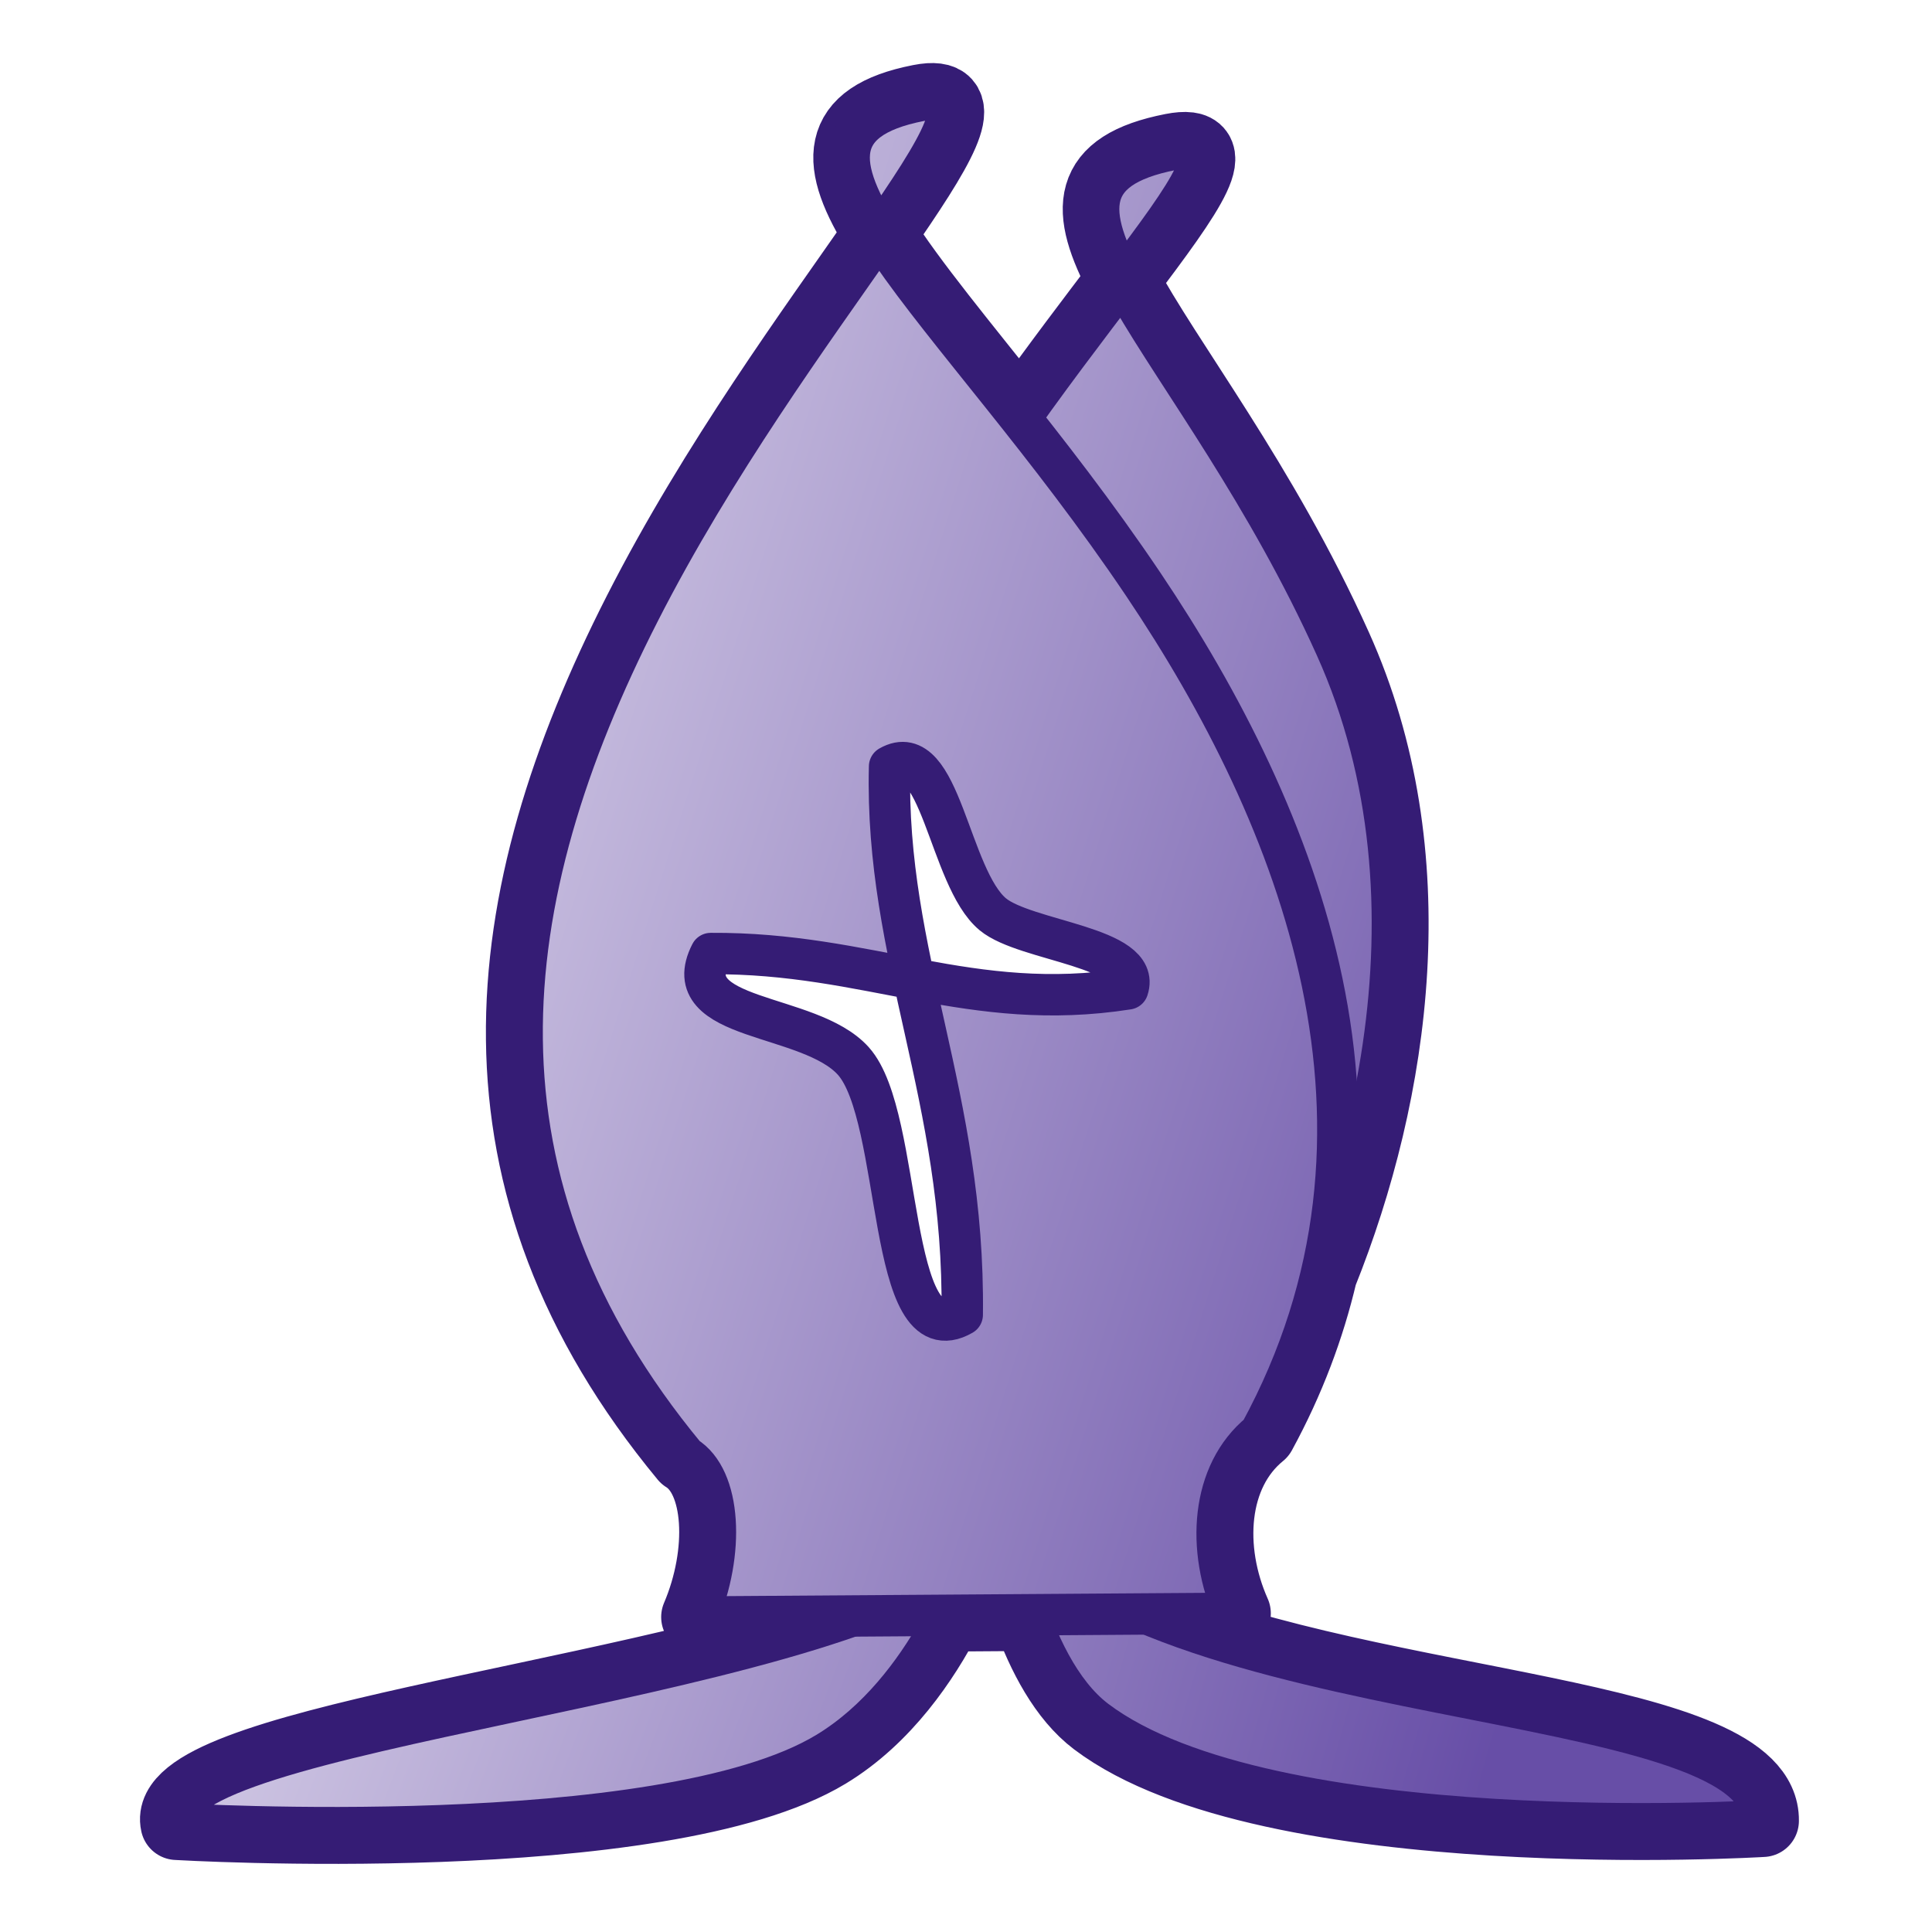
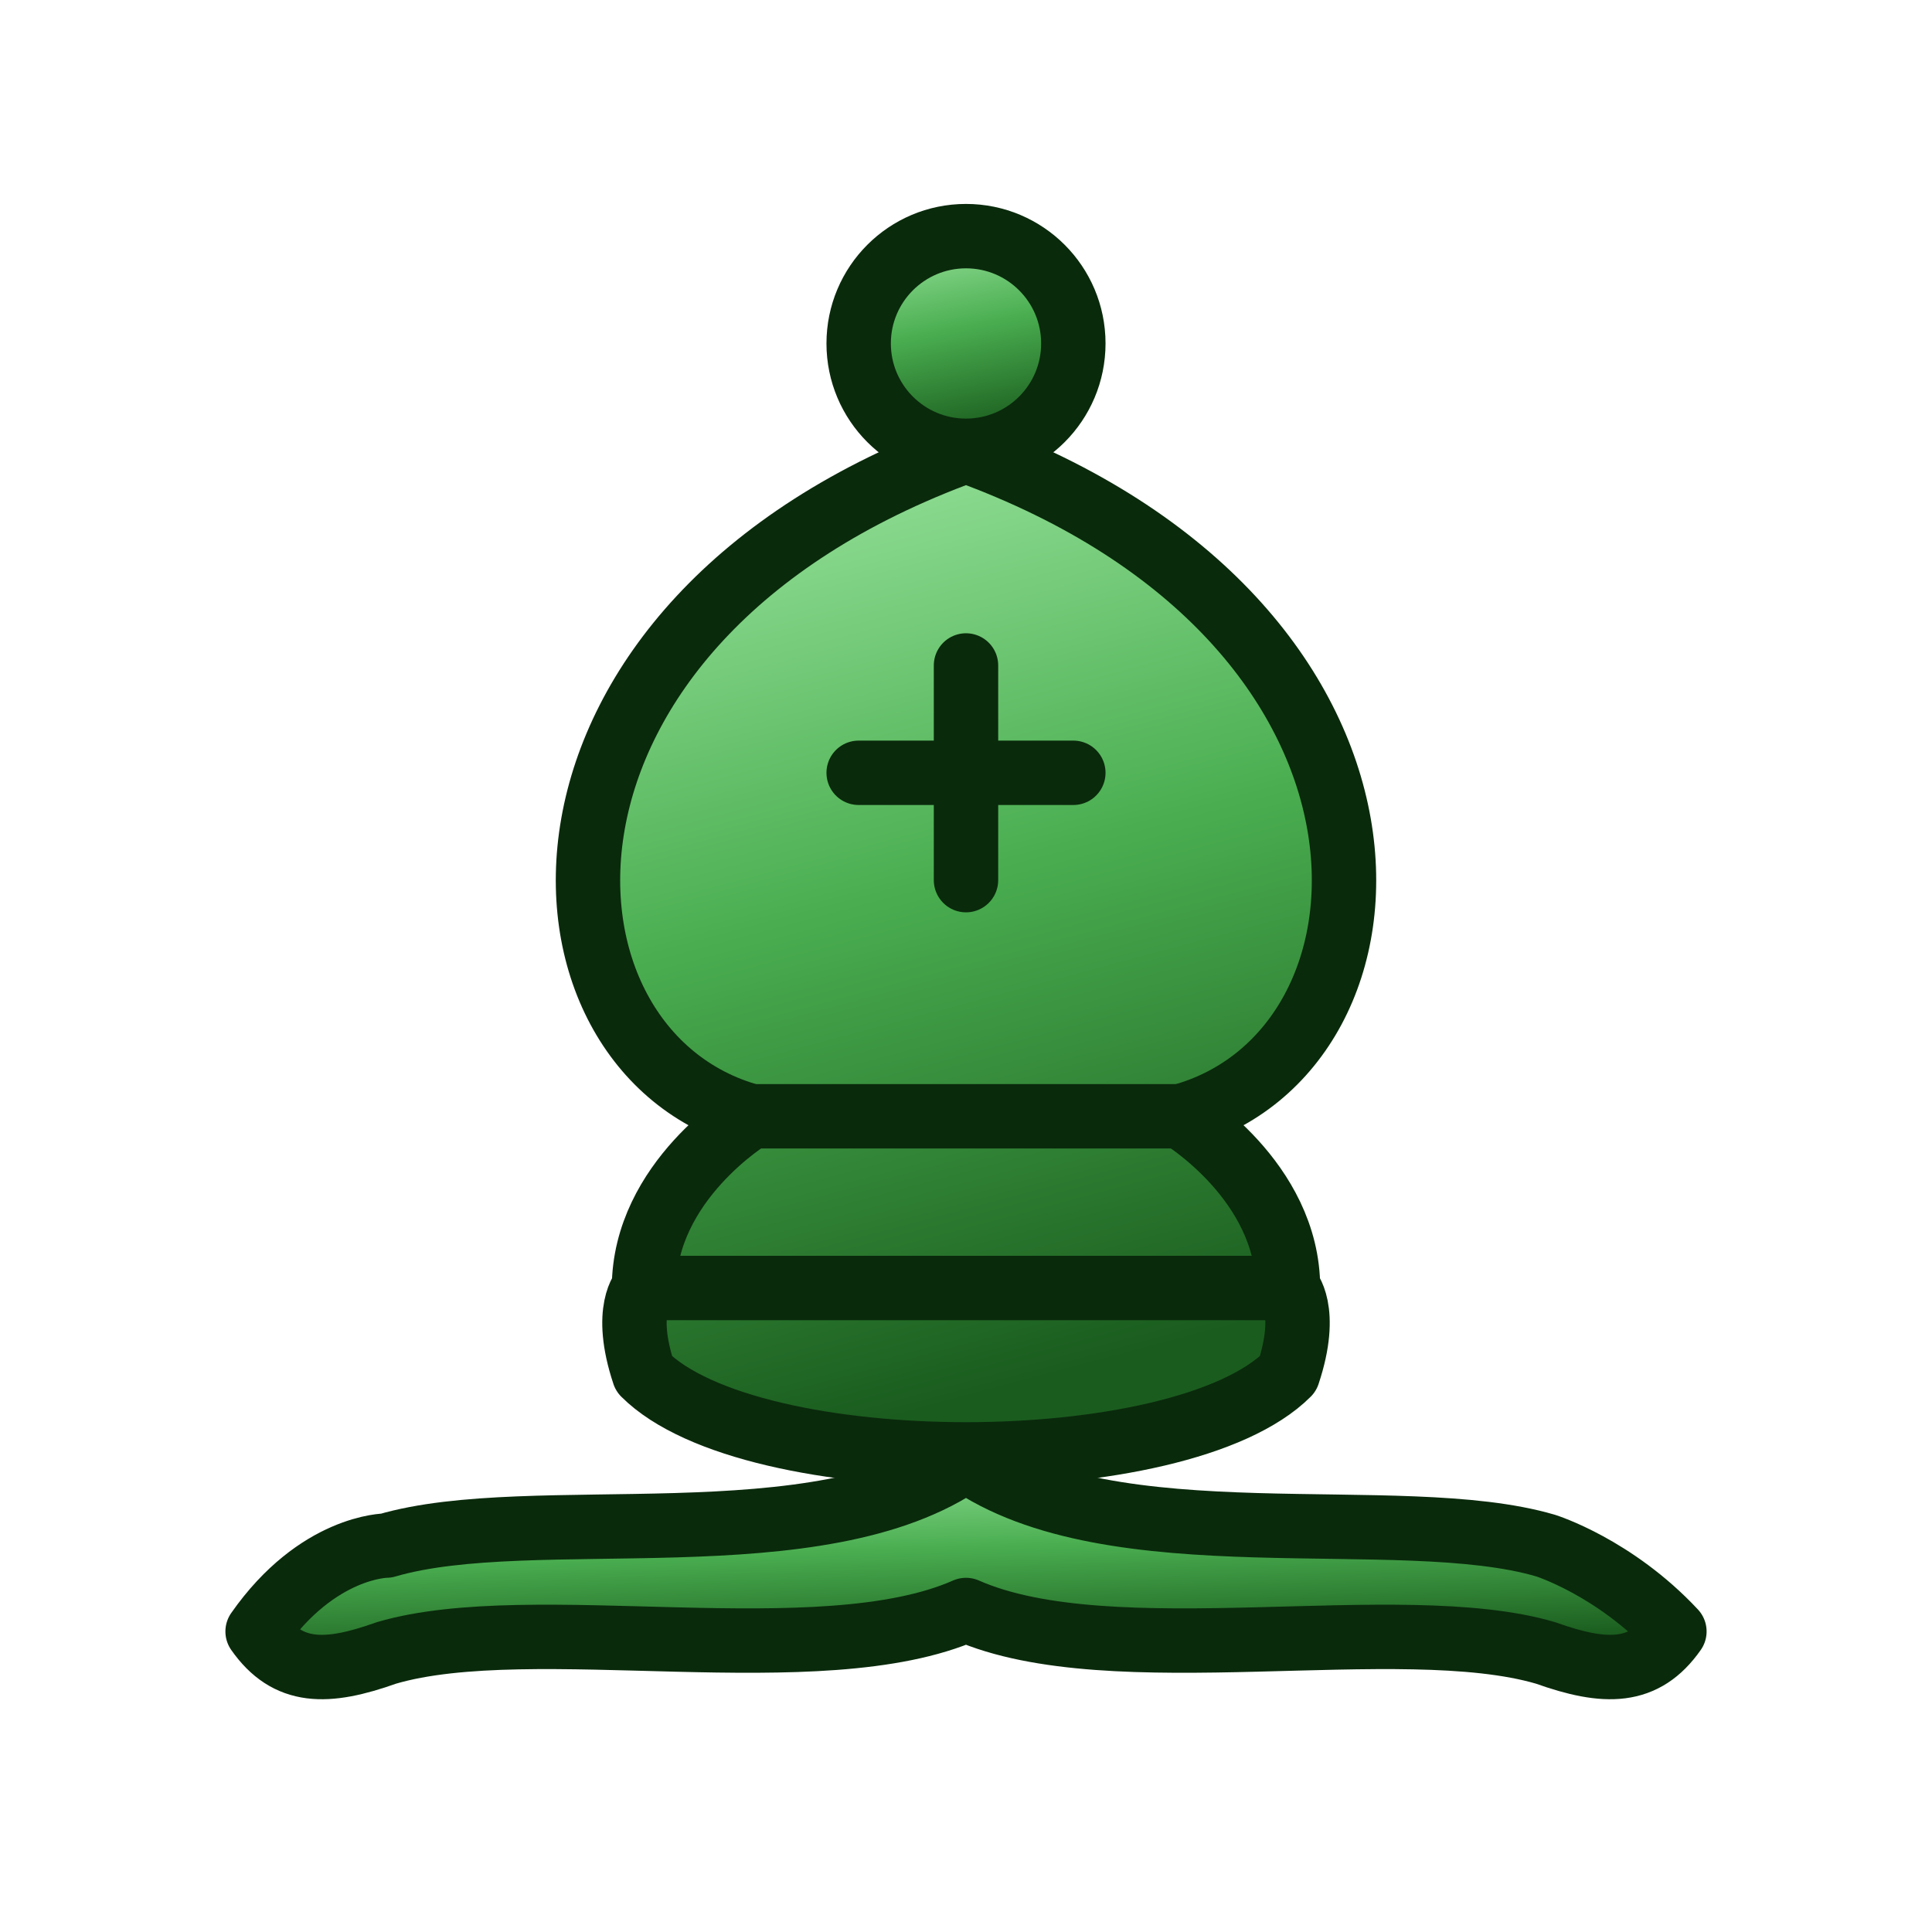
- <svg xmlns="http://www.w3.org/2000/svg" xmlns:xlink="http://www.w3.org/1999/xlink" id="bishop" width="700pt" height="700pt" viewBox="0 0 933.333 933.333">
-   <style id="style-base">.base{fill-opacity:1;fill-rule:evenodd;stroke-miterlimit:4;stroke-dasharray:none;stroke-linecap:round;stroke-linejoin:round;stroke-opacity:1}.stroke-medium{stroke-width:20}.stroke-color{stroke:#351c75}</style>
-   <defs id="defs36222">
-     <linearGradient id="fillGradient">
-       <stop id="stop0" offset="0" style="stop-color:#d9d2e9;stop-opacity:1" />
-       <stop id="stop1" offset="1" style="stop-color:#674ea7;stop-opacity:1" />
+ <svg xmlns="http://www.w3.org/2000/svg" viewBox="0 0 45 45">
+   <defs>
+     <linearGradient id="bGrad" x1="0.2" y1="1" x2="0" y2="0">
+       <stop offset="0%" stop-color="#1a5c1e" />
+       <stop offset="50%" stop-color="#4aae50" />
+       <stop offset="100%" stop-color="#a0e8a4" />
    </linearGradient>
-     <linearGradient xlink:href="#fillGradient" id="hat-back-gradient" x1="130.983" x2="720.017" y1="444.835" y2="623.168" gradientTransform="matrix(1.14026 0 0 1.09269 -36.623 -49.028)" gradientUnits="userSpaceOnUse" />
-     <linearGradient xlink:href="#fillGradient" id="right-shoulder-gradient" x1="130.983" x2="720.017" y1="444.835" y2="623.168" gradientTransform="rotate(-1.265 -192.292 907.872)scale(1.08391)" gradientUnits="userSpaceOnUse" />
-     <linearGradient xlink:href="#fillGradient" id="left-shoulder-gradient" x1="130.983" x2="720.017" y1="444.835" y2="623.168" gradientTransform="rotate(3.857 367.89 1008.163)scale(1.08391)" gradientUnits="userSpaceOnUse" />
-     <linearGradient xlink:href="#fillGradient" id="hat-front-gradient" x1="130.983" x2="720.017" y1="444.835" y2="623.168" gradientTransform="matrix(1.14026 0 0 1.09269 -36.623 -49.028)" gradientUnits="userSpaceOnUse" />
  </defs>
-   <path id="boundary" d="M448.98 48c-1.336.083-2.83.288-4.49.613-41.9 8.217-41.13 30.064-19.472 64.426C453.686 71.737 468.722 46.767 448.98 48m-23.962 65.04c-31.48 45.351-79.414 110.415-116.174 182.55-71.074 139.47-87.286 275.445 22.355 408.049 17.093 10.535 18.975 46.403 5.705 77.535l74.502-.512C293.255 822.167 76.736 842.687 85.38 881.047c0 0 234.234 13.973 314.129-34.361 28.104-17.003 46.841-45.08 57.846-66.34l39.511-.272c6.969 19.36 17.384 39.603 32.565 51.063 83.454 62.996 322.11 48.457 322.11 48.457.759-52.555-184.063-52.925-296.942-99.916l41.822-.287c-13.724-30.812-11.436-67.76 12.318-87.123 13.904-25.51 23.452-51.18 29.48-76.776 35.416-88.175 52.293-202.543 7.083-302.947-35.766-79.43-81.727-137.527-102.858-177.219-14.312 18.904-31.601 41.544-49.511 66.725-28.129-35.541-52.968-65.296-67.914-89.012zm117.425 22.286C575.5 91.664 592.86 67.063 566.311 72.27c-41.908 8.218-42.1 28.81-23.868 63.056" class="base stroke-color" style="fill:none;stroke-width:35" />
-   <path id="left-shoulder" d="M469.75 751.538c-75.953 62.86-394.82 83.129-384.37 129.51 0 0 234.232 13.973 314.127-34.362 49.838-30.15 70.243-95.148 70.243-95.148" class="base stroke-color stroke-medium" style="fill:url(#left-shoulder-gradient)" />
-   <path id="right-shoulder" d="M484.462 730.28c71.103 99.976 368.04 82.74 367.078 149.313 0 0-238.657 14.54-322.111-48.457-35.314-26.657-44.967-100.857-44.967-100.857z" class="base stroke-color stroke-medium" style="fill:url(#right-shoulder-gradient)" />
-   <path id="hat-back" d="M566.31 72.27c53.134-10.42-69.586 98.53-142.088 240.803C635.197 333.98 576.496 606.13 610.414 673.437c51.72-90.89 90.848-236.611 34.888-360.892C578.678 164.583 475.829 90.015 566.31 72.27" class="base stroke-color stroke-medium" style="fill:url(#hat-back-gradient)" />
-   <path id="hat-front" d="M444.49 48.612c53.134-10.42-63.143 104.704-135.645 246.978-71.075 139.47-87.287 275.445 22.354 408.049 17.093 10.535 18.975 46.403 5.705 77.535l259.516-1.783c-13.724-30.811-11.436-67.76 12.318-87.123 79.669-146.173 19.124-297.647-56.407-409.937C461.223 146.883 354.008 66.357 444.49 48.612m-14.743 321.674c-2.298 92.247 36.384 158.976 35.102 264.869-36.755 21.147-28.274-95.53-52.625-122.605-21.334-23.72-85.797-18.798-68.856-51.905 76.571-.497 125.42 28.967 201.45 17.075 6.755-20.32-49.367-22.89-65.196-36.026-21.285-17.665-25.342-85.432-49.875-71.408" class="base stroke-color stroke-medium" style="fill:url(#hat-front-gradient)" />
+   <g fill="none" fill-rule="evenodd" stroke="#0a2a0c" stroke-linecap="round" stroke-linejoin="round" stroke-width="1.5">
+     <g fill="url(#bGrad)" stroke-linecap="butt">
+       <path d="M9 36c3.4-1 10.1.4 13.5-2 3.4 2.4 10.1 1 13.5 2 0 0 1.6.5 3 2-.7 1-1.6 1-3 .5-3.4-1-10.1.5-13.5-1-3.4 1.5-10.1 0-13.5 1-1.4.5-2.3.5-3-.5 1.4-2 3-2 3-2z" />
+       <path d="M15 32c2.5 2.5 12.5 2.5 15 0 .5-1.5 0-2 0-2 0-2.5-2.5-4-2.5-4 5.5-1.5 6-11.5-5-15.5-11 4-10.5 14-5 15.5 0 0-2.5 1.5-2.5 4 0 0-.5.5 0 2z" />
+       <path d="M25 8a2.5 2.5 0 1 1-5 0 2.5 2.5 0 1 1 5 0z" />
+     </g>
+     <path stroke="#0a2a0c" stroke-linejoin="miter" d="M17.5 26h10M15 30h15m-7.5-14.5v5M20 18h5" />
+   </g>
</svg>
